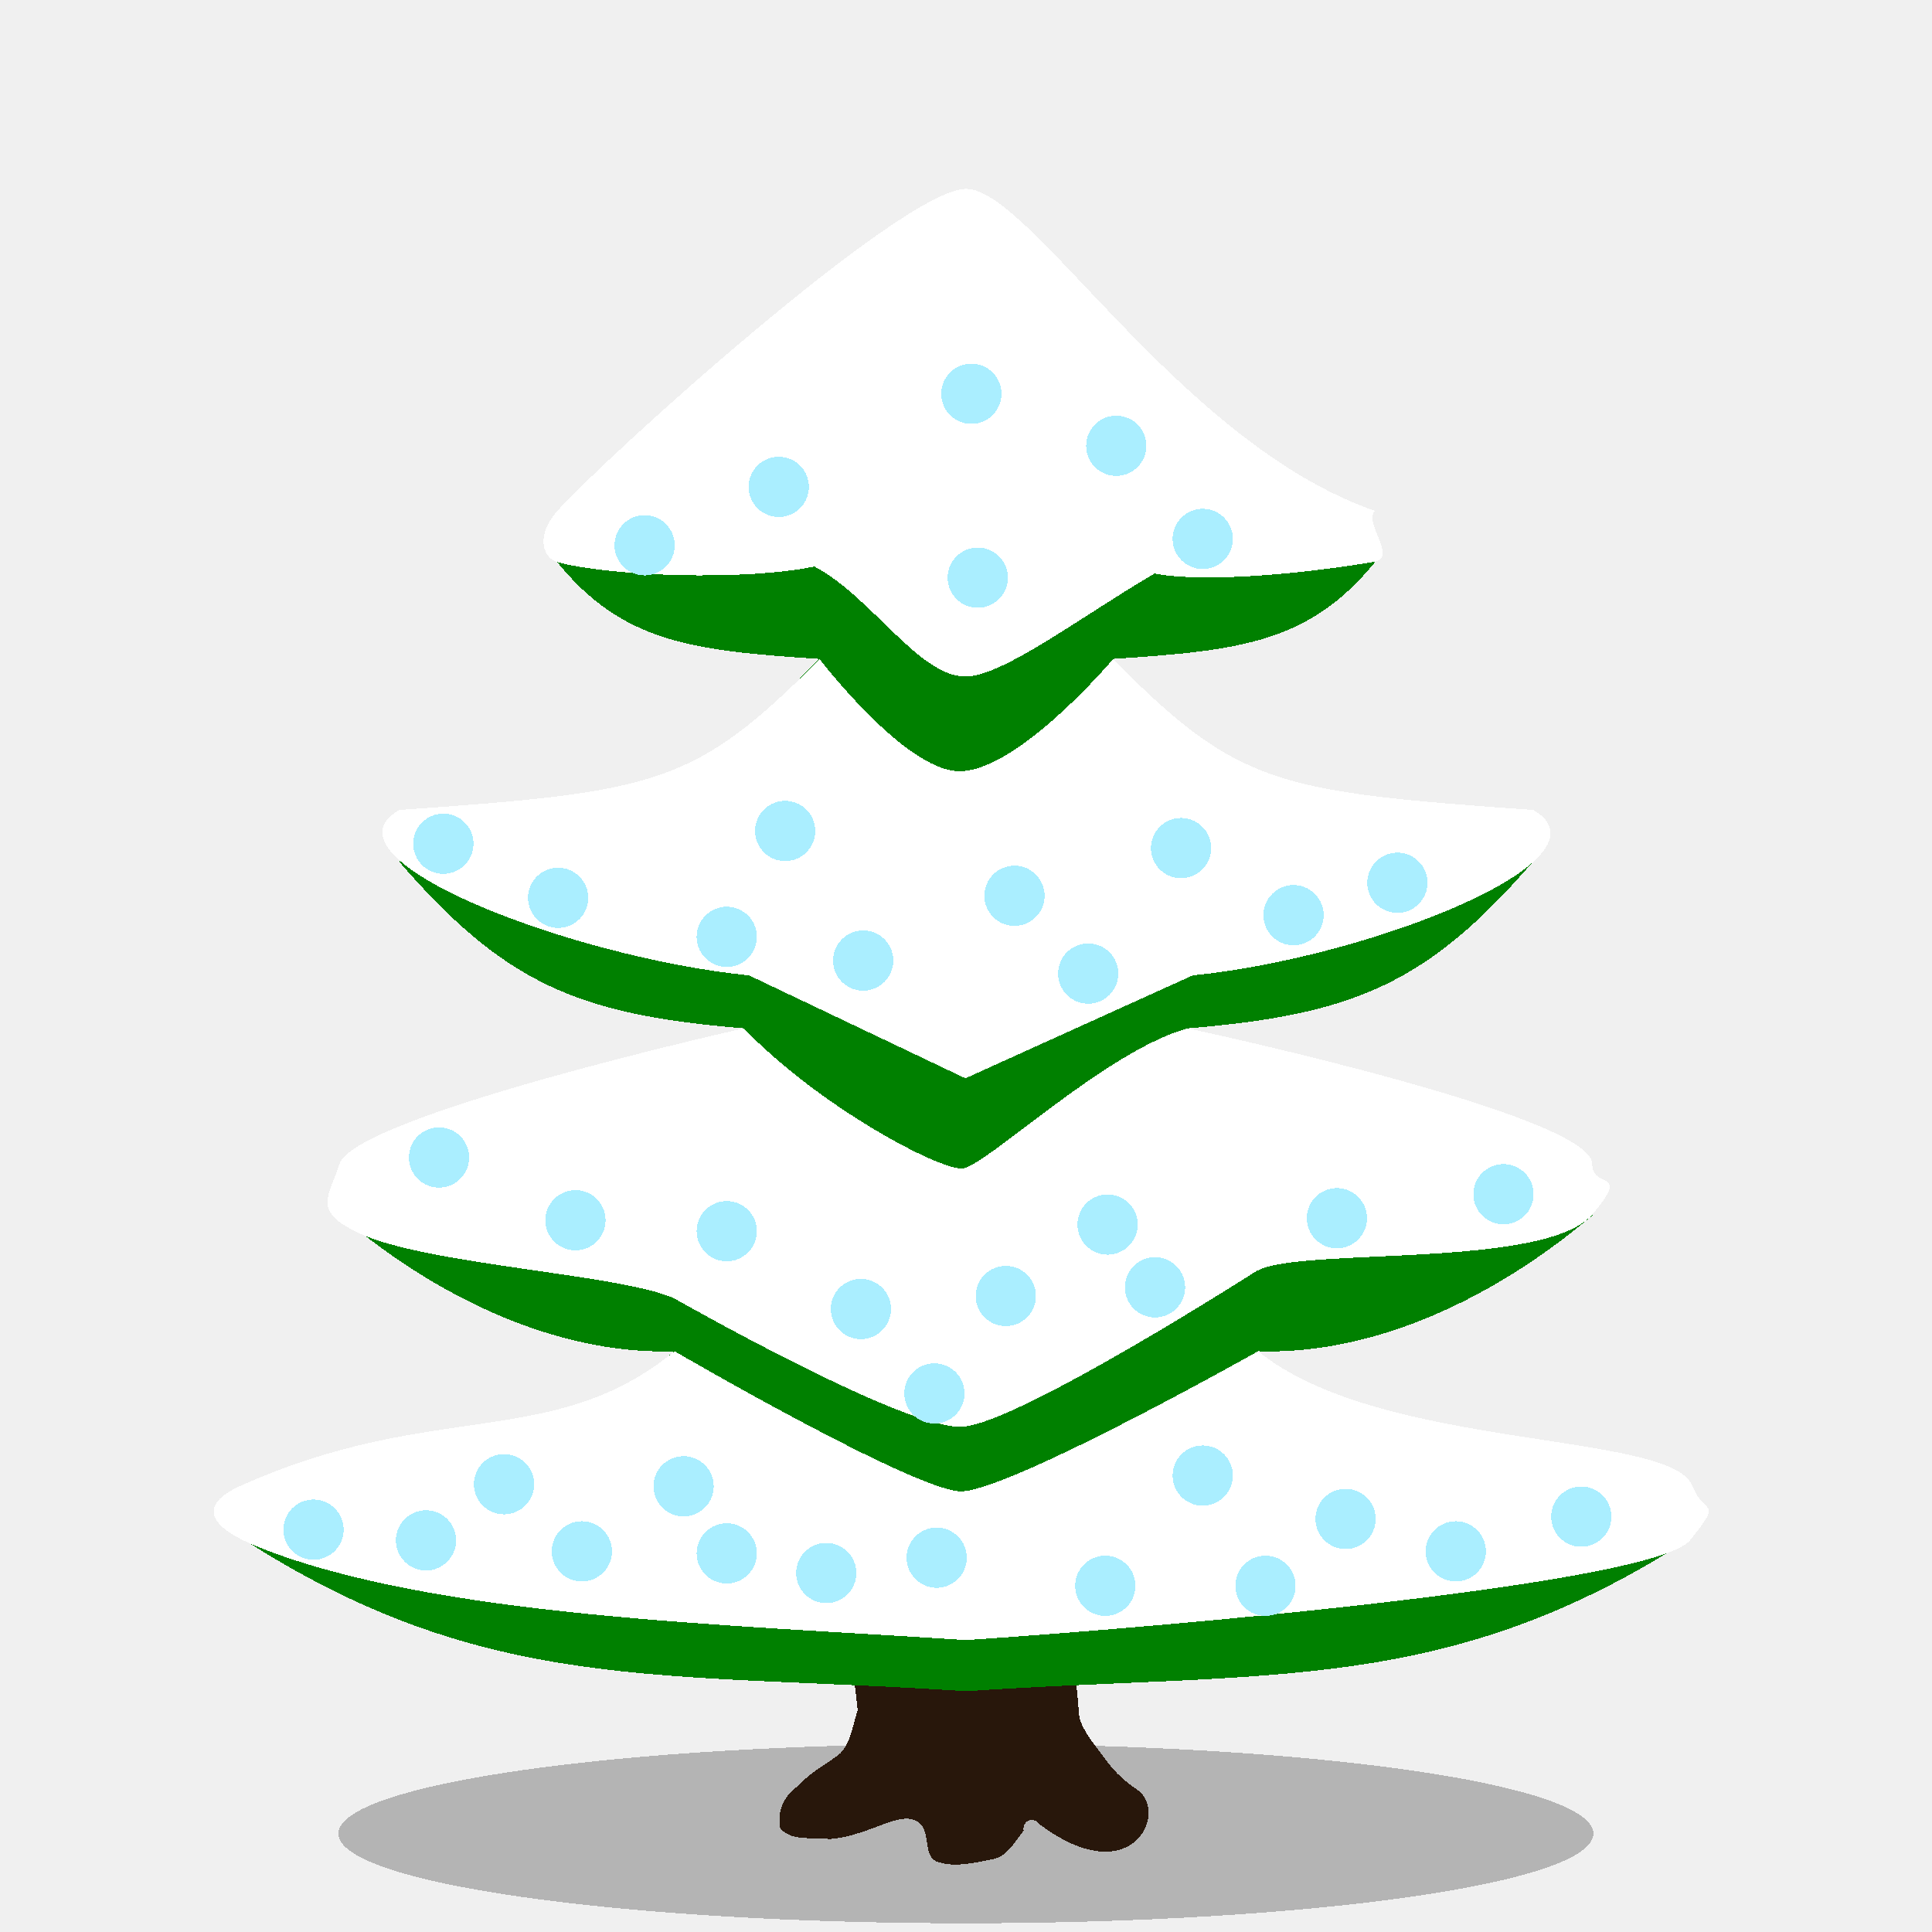
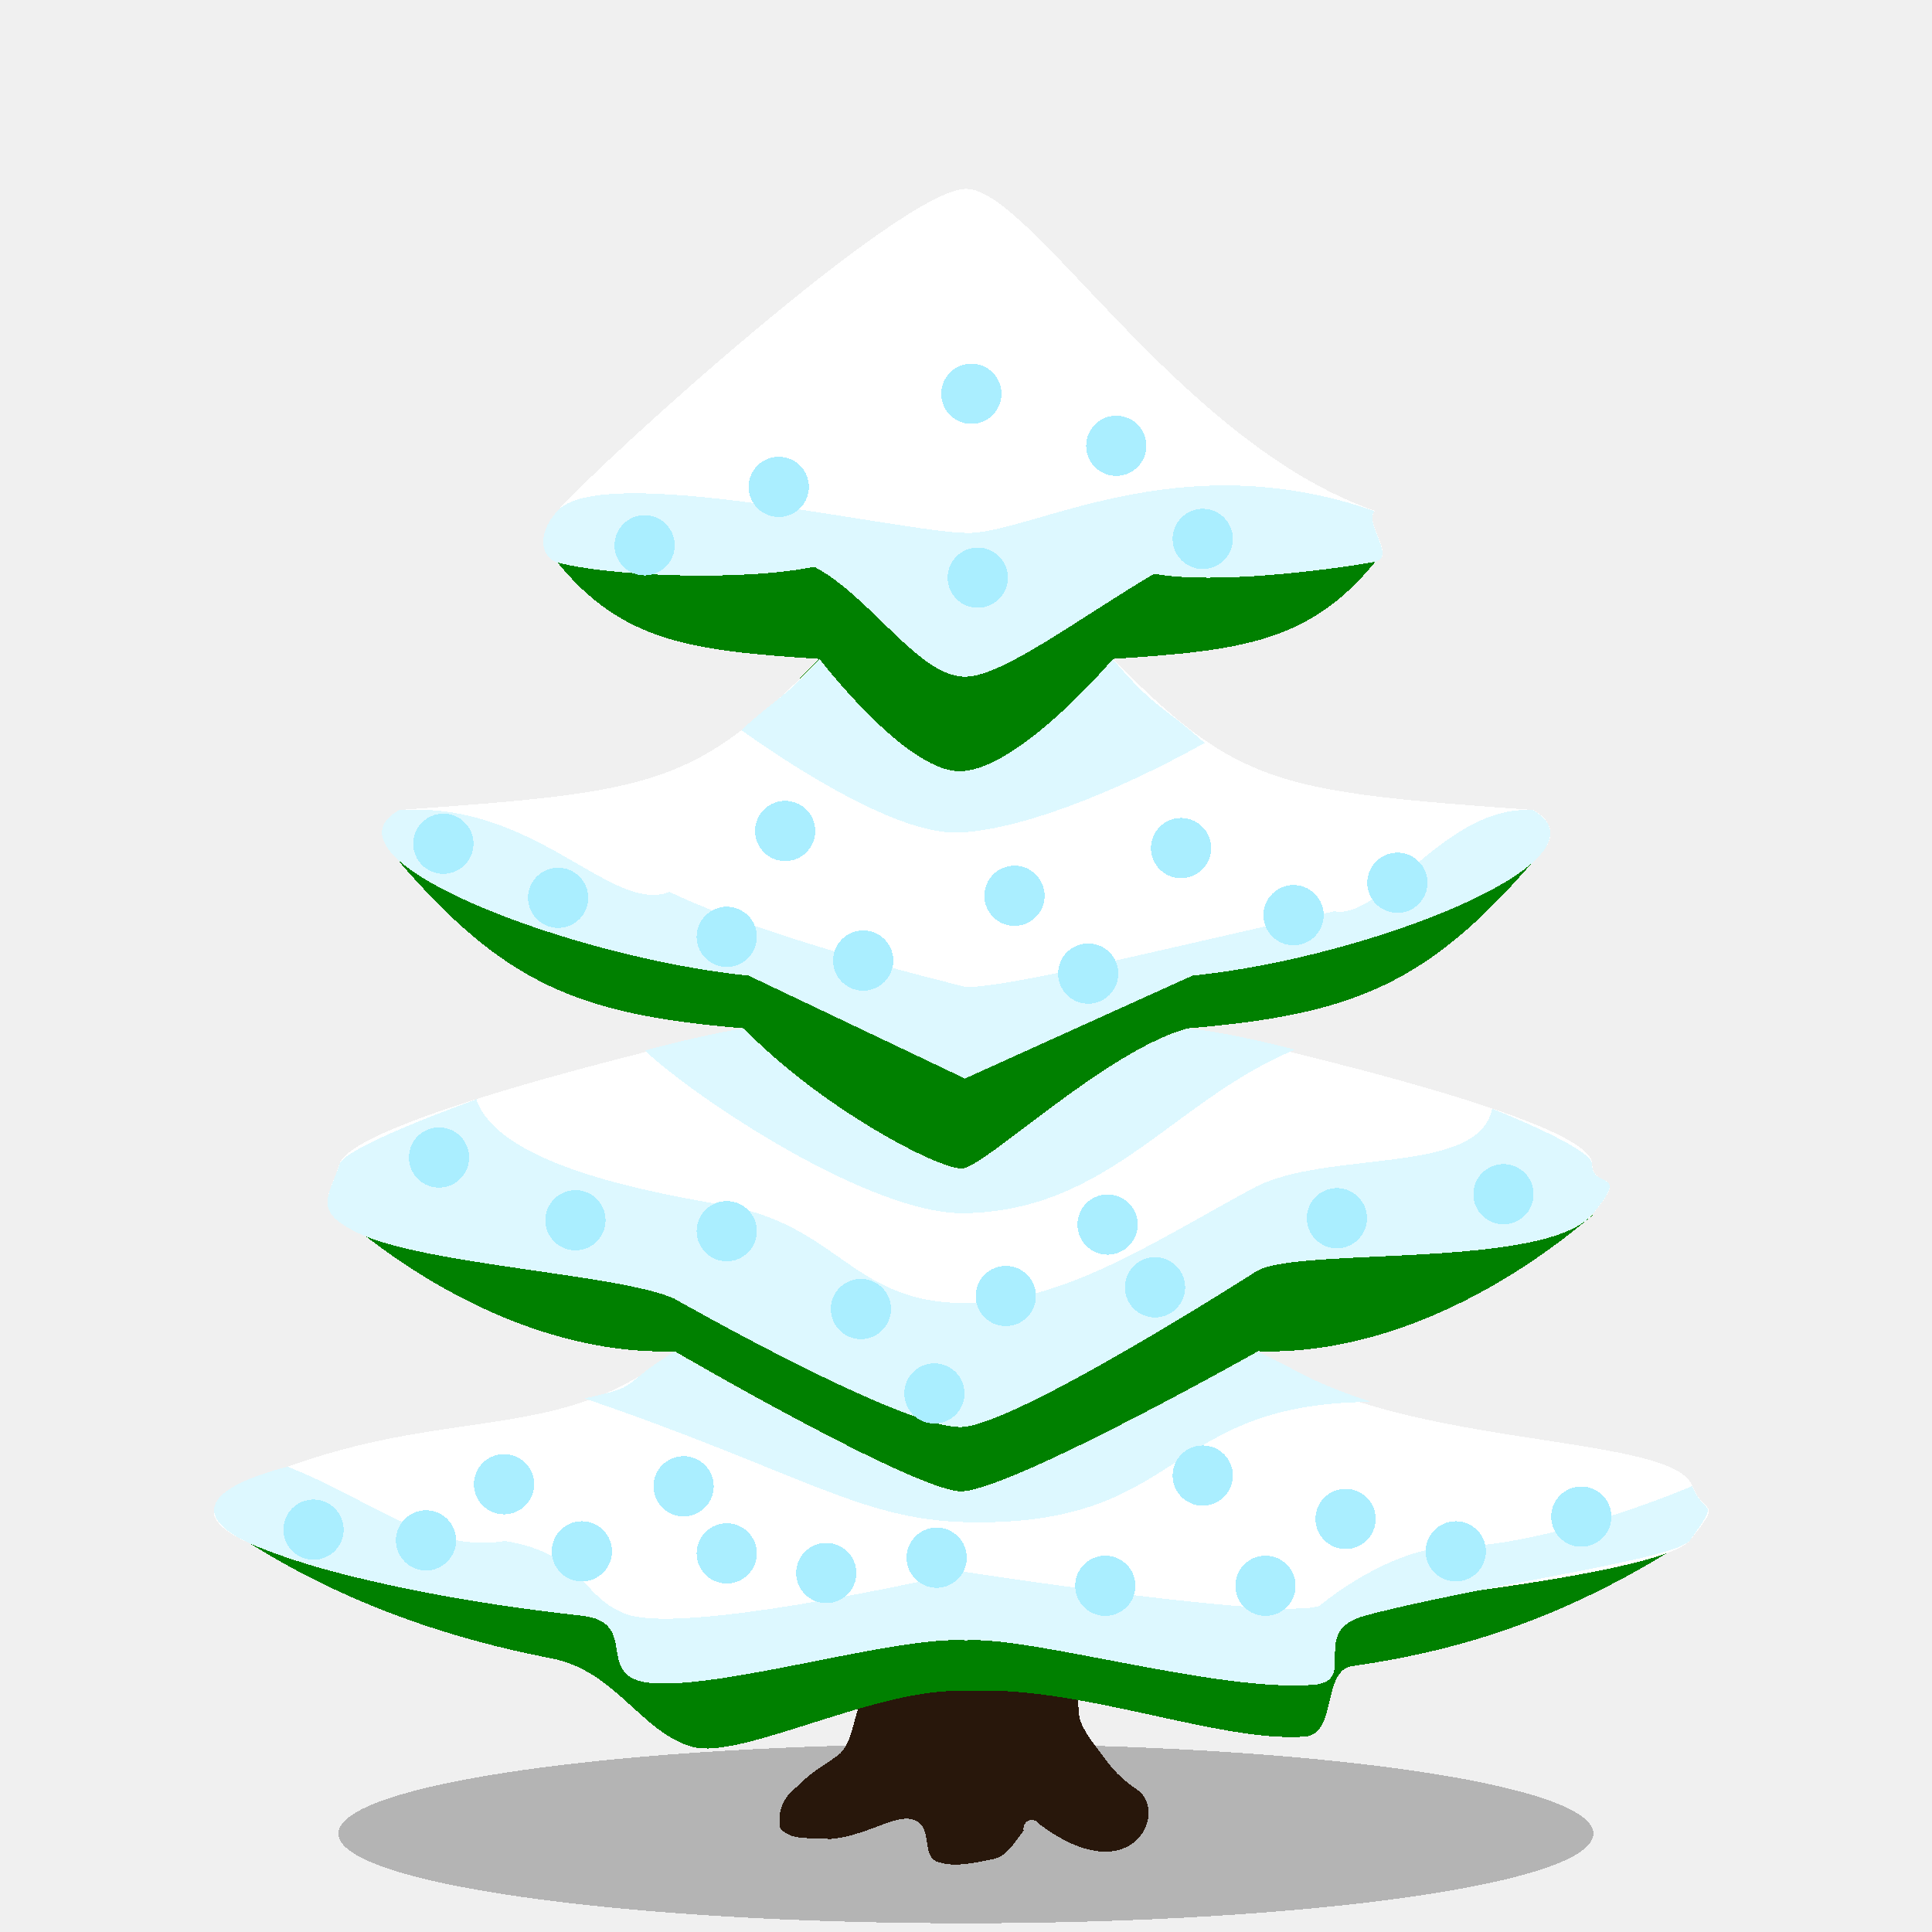
<svg xmlns="http://www.w3.org/2000/svg" width="32" height="32" viewBox="0 0 8.467 8.467" version="1.1" id="svg8" style="shape-rendering:crispEdges">
  <defs id="defs2" />
  <g id="layer1" transform="translate(0,-288.5333)">
    <ellipse style="opacity:1;fill:#000000;fill-opacity:0.251;stroke:none;stroke-width:0.481;stroke-linecap:round;stroke-linejoin:round;stroke-miterlimit:4;stroke-dasharray:none;stroke-opacity:1" id="path935" cx="4.233" cy="296.569" rx="2.75" ry="0.393" />
    <path style="fill:#28170b;fill-rule:evenodd;stroke:none;stroke-width:0.265px;stroke-linecap:butt;stroke-linejoin:miter;stroke-opacity:1" d="m 3.42,296.549 c -0.016,-0.079 0.015,-0.145 0.08,-0.191 0.05,-0.056 0.11,-0.087 0.171,-0.131 0.059,-0.043 0.07,-0.155 0.088,-0.198 -0.006,-0.064 -0.037,-0.271 -0.019,-0.329 0.33,-0.004 0.626,-0.026 0.95,-0.031 0,0 0.035,0.301 0.038,0.37 0.003,0.068 0.079,0.152 0.116,0.204 0.045,0.062 0.089,0.099 0.14,0.134 0.141,0.098 -0.023,0.454 -0.427,0.152 -0.03,-0.039 -0.077,-0.016 -0.071,0.027 -0.037,0.048 -0.072,0.113 -0.135,0.125 -0.08,0.016 -0.167,0.038 -0.244,0.011 -0.062,-0.022 -0.028,-0.125 -0.075,-0.166 -0.044,-0.045 -0.124,-0.011 -0.176,0.008 -0.073,0.027 -0.147,0.055 -0.223,0.059 -0.067,-0.01 -0.148,0.01 -0.203,-0.036 l -0.01,-0.008 z" id="path851" />
-     <path style="fill:#008000;fill-rule:evenodd;stroke:none;stroke-width:0.021px;stroke-linecap:butt;stroke-linejoin:miter;stroke-opacity:1" d="m 4.233,289.586 c -0.486,0.742 -0.931,1.111 -1.791,1.411 0.285,0.349 0.583,0.388 1.148,0.424 -0.548,0.552 -0.712,0.807 -1.842,0.887 0.463,0.535 0.784,0.673 1.513,0.732 0,0 -0.548,0.603 -1.772,0.819 0.486,0.413 1.015,0.612 1.466,0.596 -0.532,0.436 -0.986,0.649 -1.903,0.815 1.073,0.695 1.845,0.587 3.182,0.675 1.338,-0.089 2.11,0.02 3.183,-0.675 -0.917,-0.166 -1.371,-0.379 -1.903,-0.815 0.451,0.016 0.979,-0.184 1.466,-0.596 -1.224,-0.216 -1.773,-0.819 -1.773,-0.819 0.728,-0.06 1.05,-0.197 1.513,-0.732 -1.13,-0.08 -1.295,-0.334 -1.842,-0.887 0.565,-0.036 0.863,-0.075 1.148,-0.424 -0.86,-0.3 -1.305,-0.669 -1.791,-1.411 z" id="path815" />
+     <path style="fill:#008000;fill-rule:evenodd;stroke:none;stroke-width:0.021px;stroke-linecap:butt;stroke-linejoin:miter;stroke-opacity:1" d="m 4.233,289.586 c -0.486,0.742 -0.931,1.111 -1.791,1.411 0.285,0.349 0.583,0.388 1.148,0.424 -0.548,0.552 -0.712,0.807 -1.842,0.887 0.463,0.535 0.784,0.673 1.513,0.732 0,0 -0.548,0.603 -1.772,0.819 0.486,0.413 1.015,0.612 1.466,0.596 -0.532,0.436 -0.986,0.649 -1.903,0.815 0.462,0.299 0.944,0.45 1.364,0.531 0.282,0.054 0.395,0.327 0.619,0.388 0.214,0.059 0.825,-0.269 1.199,-0.244 0.486,-0.032 1.106,0.227 1.485,0.199 0.143,-0.011 0.073,-0.29 0.208,-0.309 0.493,-0.071 0.954,-0.218 1.49,-0.565 -0.917,-0.166 -1.371,-0.379 -1.903,-0.815 0.451,0.016 0.979,-0.184 1.466,-0.596 -1.224,-0.216 -1.773,-0.819 -1.773,-0.819 0.728,-0.06 1.05,-0.197 1.513,-0.732 -1.13,-0.08 -1.295,-0.334 -1.842,-0.887 0.565,-0.036 0.863,-0.075 1.148,-0.424 -0.86,-0.3 -1.305,-0.669 -1.791,-1.411 z" id="path815" />
    <path id="path830" d="m 5.513,294.101 c 0.193,-0.103 1.264,-0.004 1.468,-0.248 0.168,-0.201 -0.003,-0.103 -0.003,-0.219 0,-0.216 -1.773,-0.594 -1.773,-0.594 -0.36,0.099 -0.886,0.606 -0.987,0.614 -0.101,0.008 -0.629,-0.271 -0.958,-0.614 0,0 -1.703,0.382 -1.772,0.594 -0.048,0.147 -0.12,0.207 0.084,0.303 0.297,0.14 1.137,0.178 1.382,0.286 0,0 1.015,0.579 1.264,0.563 0.249,-0.016 1.294,-0.686 1.294,-0.686 z m -2.558,0.355 c -0.532,0.436 -1.053,0.207 -1.903,0.59 -0.19,0.086 -0.133,0.182 0.08,0.267 0.77,0.308 2.054,0.339 3.102,0.408 0.923,-0.061 3.022,-0.247 3.174,-0.439 0.146,-0.184 0.061,-0.102 0.009,-0.237 -0.094,-0.241 -1.371,-0.154 -1.903,-0.59 0,0 -1.059,0.596 -1.294,0.614 -0.184,0.015 -1.264,-0.614 -1.264,-0.614 z m 2.272,-1.648 c 0.775,-0.078 1.865,-0.508 1.493,-0.725 -1.13,-0.08 -1.295,-0.109 -1.842,-0.661 0,0 -0.421,0.498 -0.678,0.491 -0.237,-0.006 -0.608,-0.491 -0.608,-0.491 -0.548,0.552 -0.712,0.582 -1.842,0.661 -0.375,0.214 0.756,0.647 1.533,0.725 l 0.948,0.451 z m 0.798,-2.036 c -0.86,-0.3 -1.508,-1.411 -1.791,-1.411 -0.283,0 -1.596,1.191 -1.791,1.411 -0.102,0.115 -0.058,0.21 0,0.225 0.231,0.062 0.823,0.083 1.126,0.019 0.248,0.129 0.46,0.486 0.665,0.482 0.164,-0.003 0.502,-0.261 0.825,-0.451 0.266,0.048 0.768,-0.017 0.965,-0.052 0.1,-0.018 -0.046,-0.166 5.853e-4,-0.223 z" style="fill:#ffffff;fill-rule:evenodd;stroke:none;stroke-width:0.021px;stroke-linecap:butt;stroke-linejoin:miter;stroke-opacity:1" />
+     <path style="fill:#ddf8ff;fill-opacity:1;fill-rule:evenodd;stroke:none;stroke-width:0.021px;stroke-linecap:butt;stroke-linejoin:miter;stroke-opacity:1" d="m 5.676,293.133 c -0.344,-0.087 -0.471,-0.092 -0.471,-0.092 -0.36,0.099 -0.886,0.606 -0.987,0.614 -0.101,0.008 -0.629,-0.271 -0.958,-0.614 0,0 -0.111,0.011 -0.434,0.096 0.226,0.213 0.992,0.721 1.402,0.713 0.635,-0.011 0.912,-0.495 1.448,-0.717 z m -3.587,0.218 c 0,0 -0.575,0.204 -0.601,0.284 -0.048,0.147 -0.12,0.207 0.084,0.303 0.297,0.14 1.137,0.178 1.382,0.286 0,0 1.015,0.579 1.264,0.563 0.249,-0.016 1.294,-0.686 1.294,-0.686 0.193,-0.103 1.264,-0.004 1.468,-0.248 0.168,-0.201 -0.003,-0.103 -0.003,-0.219 0,-0.07 -0.438,-0.242 -0.438,-0.242 -0.057,0.297 -0.728,0.177 -1.046,0.348 -0.445,0.24 -0.848,0.514 -1.285,0.504 -0.476,-0.011 -0.538,-0.339 -1.021,-0.426 -0.286,-0.052 -0.999,-0.167 -1.1,-0.468 z m 3.922,1.327 c -0.269,-0.09 -0.296,-0.124 -0.498,-0.222 0,0 -1.059,0.596 -1.294,0.614 -0.184,0.015 -1.264,-0.614 -1.264,-0.614 h -1.9e-6 c -0.257,0.162 -0.134,0.148 -0.393,0.206 0.934,0.319 1.206,0.531 1.668,0.542 0.97,0.024 0.856,-0.522 1.782,-0.527 z m -3.801,0.609 c -0.325,0.053 -0.588,-0.185 -0.95,-0.326 -0.474,0.124 -0.341,0.267 -0.128,0.352 0.358,0.143 0.912,0.246 1.417,0.301 0.266,0.029 0.04,0.278 0.315,0.296 0.325,0.021 1.066,-0.208 1.369,-0.188 0.286,-0.019 1.102,0.228 1.522,0.195 0.204,-0.016 -0.025,-0.236 0.227,-0.303 0.503,-0.134 1.363,-0.245 1.425,-0.331 0.137,-0.191 0.061,-0.102 0.009,-0.237 -0.284,0.12 -0.741,0.264 -1.035,0.265 -0.294,8.6e-4 -0.597,0.259 -0.597,0.259 -0.156,0.068 -1.555,-0.148 -1.555,-0.148 -0.494,0.11 -1.287,0.262 -1.488,0.184 -0.201,-0.077 -0.177,-0.261 -0.53,-0.32 z m 3.069,-3.498 c -0.188,-0.169 -0.212,-0.144 -0.402,-0.367 0,0 -0.421,0.498 -0.678,0.491 -0.237,-0.006 -0.608,-0.491 -0.608,-0.491 -0.152,0.173 -0.173,0.156 -0.342,0.311 0.253,0.181 0.695,0.459 0.952,0.449 0.257,-0.01 0.669,-0.165 1.079,-0.393 z m -2.344,0.653 c -0.258,0.1 -0.586,-0.401 -1.187,-0.358 -0.375,0.214 0.756,0.647 1.533,0.725 l 0.948,0.451 0.997,-0.451 c 0.775,-0.078 1.865,-0.508 1.493,-0.725 -0.384,-0.027 -0.657,0.481 -0.871,0.443 -0.536,0.112 -1.348,0.322 -1.609,0.333 0,0 -0.869,-0.208 -1.303,-0.417 z m 3.089,-1.669 c -0.86,-0.3 -1.499,0.096 -1.782,0.096 -0.283,0 -1.605,-0.316 -1.8,-0.096 -0.102,0.115 -0.058,0.21 0,0.225 0.231,0.062 0.823,0.083 1.126,0.019 0.248,0.129 0.46,0.486 0.665,0.482 0.164,-0.003 0.502,-0.261 0.825,-0.451 0.266,0.048 0.768,-0.017 0.965,-0.052 0.1,-0.018 -0.046,-0.166 5.853e-4,-0.223 z" id="path937" />
    <circle style="opacity:1;fill:#aaeeff;fill-opacity:1;stroke:none;stroke-width:0.82;stroke-linecap:round;stroke-linejoin:round;stroke-miterlimit:4;stroke-dasharray:none;stroke-opacity:1" id="path855" cx="4.257" cy="290.259" r="0.132" />
    <circle r="0.132" cy="290.487" cx="4.892" id="circle857" style="opacity:1;fill:#aaeeff;fill-opacity:1;stroke:none;stroke-width:0.82;stroke-linecap:round;stroke-linejoin:round;stroke-miterlimit:4;stroke-dasharray:none;stroke-opacity:1" />
    <circle style="opacity:1;fill:#aaeeff;fill-opacity:1;stroke:none;stroke-width:0.82;stroke-linecap:round;stroke-linejoin:round;stroke-miterlimit:4;stroke-dasharray:none;stroke-opacity:1" id="circle859" cx="3.413" cy="290.667" r="0.132" />
    <circle r="0.132" cy="291.065" cx="4.285" id="circle861" style="opacity:1;fill:#aaeeff;fill-opacity:1;stroke:none;stroke-width:0.82;stroke-linecap:round;stroke-linejoin:round;stroke-miterlimit:4;stroke-dasharray:none;stroke-opacity:1" />
    <circle r="0.132" cy="290.895" cx="5.271" id="circle863" style="opacity:1;fill:#aaeeff;fill-opacity:1;stroke:none;stroke-width:0.82;stroke-linecap:round;stroke-linejoin:round;stroke-miterlimit:4;stroke-dasharray:none;stroke-opacity:1" />
    <circle style="opacity:1;fill:#aaeeff;fill-opacity:1;stroke:none;stroke-width:0.82;stroke-linecap:round;stroke-linejoin:round;stroke-miterlimit:4;stroke-dasharray:none;stroke-opacity:1" id="circle865" cx="2.825" cy="290.923" r="0.132" />
    <circle r="0.132" cy="292.468" cx="2.446" id="circle867" style="opacity:1;fill:#aaeeff;fill-opacity:1;stroke:none;stroke-width:0.82;stroke-linecap:round;stroke-linejoin:round;stroke-miterlimit:4;stroke-dasharray:none;stroke-opacity:1" />
    <circle style="opacity:1;fill:#aaeeff;fill-opacity:1;stroke:none;stroke-width:0.82;stroke-linecap:round;stroke-linejoin:round;stroke-miterlimit:4;stroke-dasharray:none;stroke-opacity:1" id="circle869" cx="3.185" cy="292.639" r="0.132" />
    <circle r="0.132" cy="292.743" cx="3.783" id="circle871" style="opacity:1;fill:#aaeeff;fill-opacity:1;stroke:none;stroke-width:0.82;stroke-linecap:round;stroke-linejoin:round;stroke-miterlimit:4;stroke-dasharray:none;stroke-opacity:1" />
    <circle style="opacity:1;fill:#aaeeff;fill-opacity:1;stroke:none;stroke-width:0.82;stroke-linecap:round;stroke-linejoin:round;stroke-miterlimit:4;stroke-dasharray:none;stroke-opacity:1" id="circle873" cx="4.446" cy="292.459" r="0.132" />
    <circle r="0.132" cy="292.175" cx="3.441" id="circle875" style="opacity:1;fill:#aaeeff;fill-opacity:1;stroke:none;stroke-width:0.82;stroke-linecap:round;stroke-linejoin:round;stroke-miterlimit:4;stroke-dasharray:none;stroke-opacity:1" />
    <circle style="opacity:1;fill:#aaeeff;fill-opacity:1;stroke:none;stroke-width:0.82;stroke-linecap:round;stroke-linejoin:round;stroke-miterlimit:4;stroke-dasharray:none;stroke-opacity:1" id="circle877" cx="4.769" cy="292.8" r="0.132" />
    <circle r="0.132" cy="292.544" cx="5.669" id="circle879" style="opacity:1;fill:#aaeeff;fill-opacity:1;stroke:none;stroke-width:0.82;stroke-linecap:round;stroke-linejoin:round;stroke-miterlimit:4;stroke-dasharray:none;stroke-opacity:1" />
    <circle style="opacity:1;fill:#aaeeff;fill-opacity:1;stroke:none;stroke-width:0.82;stroke-linecap:round;stroke-linejoin:round;stroke-miterlimit:4;stroke-dasharray:none;stroke-opacity:1" id="circle881" cx="5.176" cy="292.25" r="0.132" />
    <circle r="0.132" cy="292.402" cx="6.124" id="circle883" style="opacity:1;fill:#aaeeff;fill-opacity:1;stroke:none;stroke-width:0.82;stroke-linecap:round;stroke-linejoin:round;stroke-miterlimit:4;stroke-dasharray:none;stroke-opacity:1" />
    <circle style="opacity:1;fill:#aaeeff;fill-opacity:1;stroke:none;stroke-width:0.82;stroke-linecap:round;stroke-linejoin:round;stroke-miterlimit:4;stroke-dasharray:none;stroke-opacity:1" id="circle885" cx="1.943" cy="292.231" r="0.132" />
    <circle r="0.132" cy="293.606" cx="1.924" id="circle887" style="opacity:1;fill:#aaeeff;fill-opacity:1;stroke:none;stroke-width:0.82;stroke-linecap:round;stroke-linejoin:round;stroke-miterlimit:4;stroke-dasharray:none;stroke-opacity:1" />
    <circle style="opacity:1;fill:#aaeeff;fill-opacity:1;stroke:none;stroke-width:0.82;stroke-linecap:round;stroke-linejoin:round;stroke-miterlimit:4;stroke-dasharray:none;stroke-opacity:1" id="circle889" cx="2.522" cy="293.881" r="0.132" />
    <circle r="0.132" cy="293.929" cx="3.185" id="circle891" style="opacity:1;fill:#aaeeff;fill-opacity:1;stroke:none;stroke-width:0.82;stroke-linecap:round;stroke-linejoin:round;stroke-miterlimit:4;stroke-dasharray:none;stroke-opacity:1" />
    <circle style="opacity:1;fill:#aaeeff;fill-opacity:1;stroke:none;stroke-width:0.82;stroke-linecap:round;stroke-linejoin:round;stroke-miterlimit:4;stroke-dasharray:none;stroke-opacity:1" id="circle893" cx="3.773" cy="294.27" r="0.132" />
    <circle r="0.132" cy="293.9" cx="4.854" id="circle895" style="opacity:1;fill:#aaeeff;fill-opacity:1;stroke:none;stroke-width:0.82;stroke-linecap:round;stroke-linejoin:round;stroke-miterlimit:4;stroke-dasharray:none;stroke-opacity:1" />
    <circle style="opacity:1;fill:#aaeeff;fill-opacity:1;stroke:none;stroke-width:0.82;stroke-linecap:round;stroke-linejoin:round;stroke-miterlimit:4;stroke-dasharray:none;stroke-opacity:1" id="circle897" cx="4.408" cy="294.213" r="0.132" />
    <circle r="0.132" cy="294.175" cx="5.062" id="circle899" style="opacity:1;fill:#aaeeff;fill-opacity:1;stroke:none;stroke-width:0.82;stroke-linecap:round;stroke-linejoin:round;stroke-miterlimit:4;stroke-dasharray:none;stroke-opacity:1" />
    <circle style="opacity:1;fill:#aaeeff;fill-opacity:1;stroke:none;stroke-width:0.82;stroke-linecap:round;stroke-linejoin:round;stroke-miterlimit:4;stroke-dasharray:none;stroke-opacity:1" id="circle901" cx="5.859" cy="293.872" r="0.132" />
    <circle r="0.132" cy="293.767" cx="6.589" id="circle903" style="opacity:1;fill:#aaeeff;fill-opacity:1;stroke:none;stroke-width:0.82;stroke-linecap:round;stroke-linejoin:round;stroke-miterlimit:4;stroke-dasharray:none;stroke-opacity:1" />
    <circle style="opacity:1;fill:#aaeeff;fill-opacity:1;stroke:none;stroke-width:0.82;stroke-linecap:round;stroke-linejoin:round;stroke-miterlimit:4;stroke-dasharray:none;stroke-opacity:1" id="circle905" cx="4.095" cy="294.64" r="0.132" />
    <circle r="0.132" cy="295.237" cx="1.374" id="circle907" style="opacity:1;fill:#aaeeff;fill-opacity:1;stroke:none;stroke-width:0.82;stroke-linecap:round;stroke-linejoin:round;stroke-miterlimit:4;stroke-dasharray:none;stroke-opacity:1" />
    <circle style="opacity:1;fill:#aaeeff;fill-opacity:1;stroke:none;stroke-width:0.82;stroke-linecap:round;stroke-linejoin:round;stroke-miterlimit:4;stroke-dasharray:none;stroke-opacity:1" id="circle909" cx="2.209" cy="295.038" r="0.132" />
    <circle r="0.132" cy="295.332" cx="2.55" id="circle911" style="opacity:1;fill:#aaeeff;fill-opacity:1;stroke:none;stroke-width:0.82;stroke-linecap:round;stroke-linejoin:round;stroke-miterlimit:4;stroke-dasharray:none;stroke-opacity:1" />
    <circle style="opacity:1;fill:#aaeeff;fill-opacity:1;stroke:none;stroke-width:0.82;stroke-linecap:round;stroke-linejoin:round;stroke-miterlimit:4;stroke-dasharray:none;stroke-opacity:1" id="circle913" cx="3.185" cy="295.341" r="0.132" />
    <circle r="0.132" cy="295.427" cx="3.621" id="circle915" style="opacity:1;fill:#aaeeff;fill-opacity:1;stroke:none;stroke-width:0.82;stroke-linecap:round;stroke-linejoin:round;stroke-miterlimit:4;stroke-dasharray:none;stroke-opacity:1" />
    <circle style="opacity:1;fill:#aaeeff;fill-opacity:1;stroke:none;stroke-width:0.82;stroke-linecap:round;stroke-linejoin:round;stroke-miterlimit:4;stroke-dasharray:none;stroke-opacity:1" id="circle917" cx="4.105" cy="295.36" r="0.132" />
    <circle r="0.132" cy="295.483" cx="4.844" id="circle919" style="opacity:1;fill:#aaeeff;fill-opacity:1;stroke:none;stroke-width:0.82;stroke-linecap:round;stroke-linejoin:round;stroke-miterlimit:4;stroke-dasharray:none;stroke-opacity:1" />
    <circle style="opacity:1;fill:#aaeeff;fill-opacity:1;stroke:none;stroke-width:0.82;stroke-linecap:round;stroke-linejoin:round;stroke-miterlimit:4;stroke-dasharray:none;stroke-opacity:1" id="circle921" cx="5.546" cy="295.483" r="0.132" />
    <circle r="0.132" cy="295.19" cx="5.897" id="circle923" style="opacity:1;fill:#aaeeff;fill-opacity:1;stroke:none;stroke-width:0.82;stroke-linecap:round;stroke-linejoin:round;stroke-miterlimit:4;stroke-dasharray:none;stroke-opacity:1" />
    <circle style="opacity:1;fill:#aaeeff;fill-opacity:1;stroke:none;stroke-width:0.82;stroke-linecap:round;stroke-linejoin:round;stroke-miterlimit:4;stroke-dasharray:none;stroke-opacity:1" id="circle925" cx="6.38" cy="295.332" r="0.132" />
    <circle r="0.132" cy="295.18" cx="6.93" id="circle927" style="opacity:1;fill:#aaeeff;fill-opacity:1;stroke:none;stroke-width:0.82;stroke-linecap:round;stroke-linejoin:round;stroke-miterlimit:4;stroke-dasharray:none;stroke-opacity:1" />
    <circle style="opacity:1;fill:#aaeeff;fill-opacity:1;stroke:none;stroke-width:0.82;stroke-linecap:round;stroke-linejoin:round;stroke-miterlimit:4;stroke-dasharray:none;stroke-opacity:1" id="circle929" cx="5.271" cy="295" r="0.132" />
    <circle r="0.132" cy="295.047" cx="2.996" id="circle931" style="opacity:1;fill:#aaeeff;fill-opacity:1;stroke:none;stroke-width:0.82;stroke-linecap:round;stroke-linejoin:round;stroke-miterlimit:4;stroke-dasharray:none;stroke-opacity:1" />
    <circle style="opacity:1;fill:#aaeeff;fill-opacity:1;stroke:none;stroke-width:0.82;stroke-linecap:round;stroke-linejoin:round;stroke-miterlimit:4;stroke-dasharray:none;stroke-opacity:1" id="circle933" cx="1.867" cy="295.284" r="0.132" />
  </g>
</svg>
